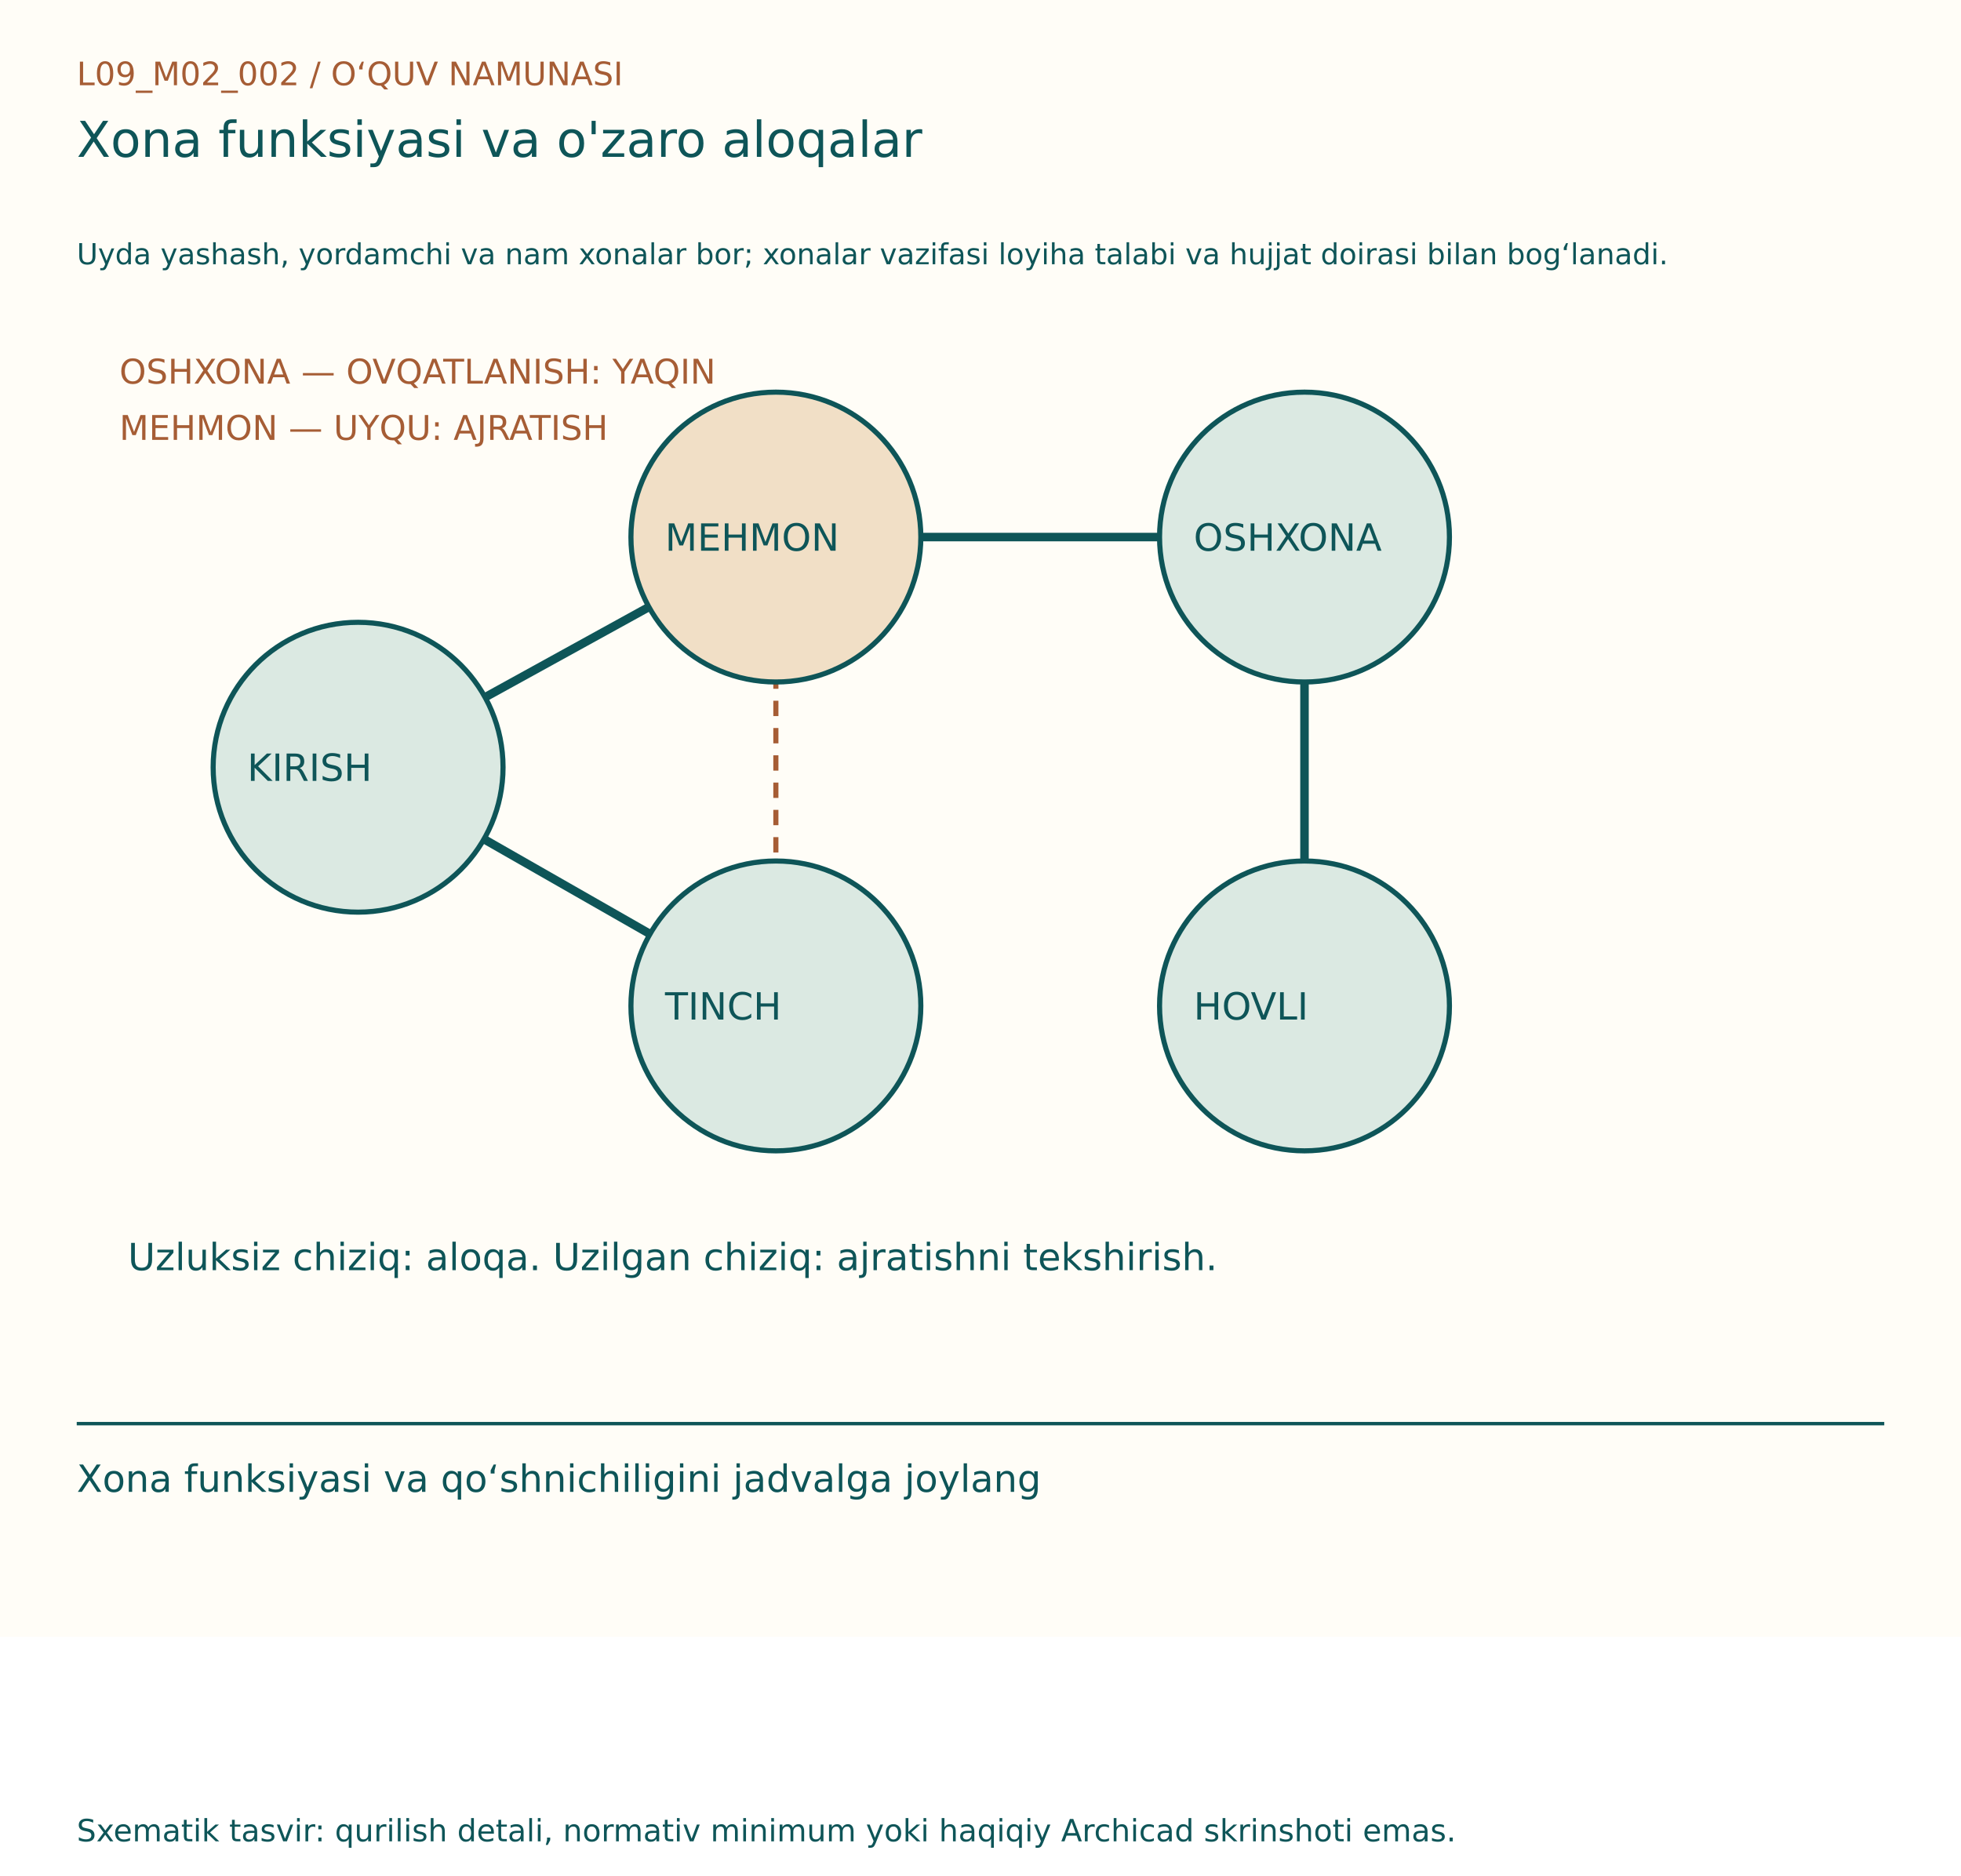
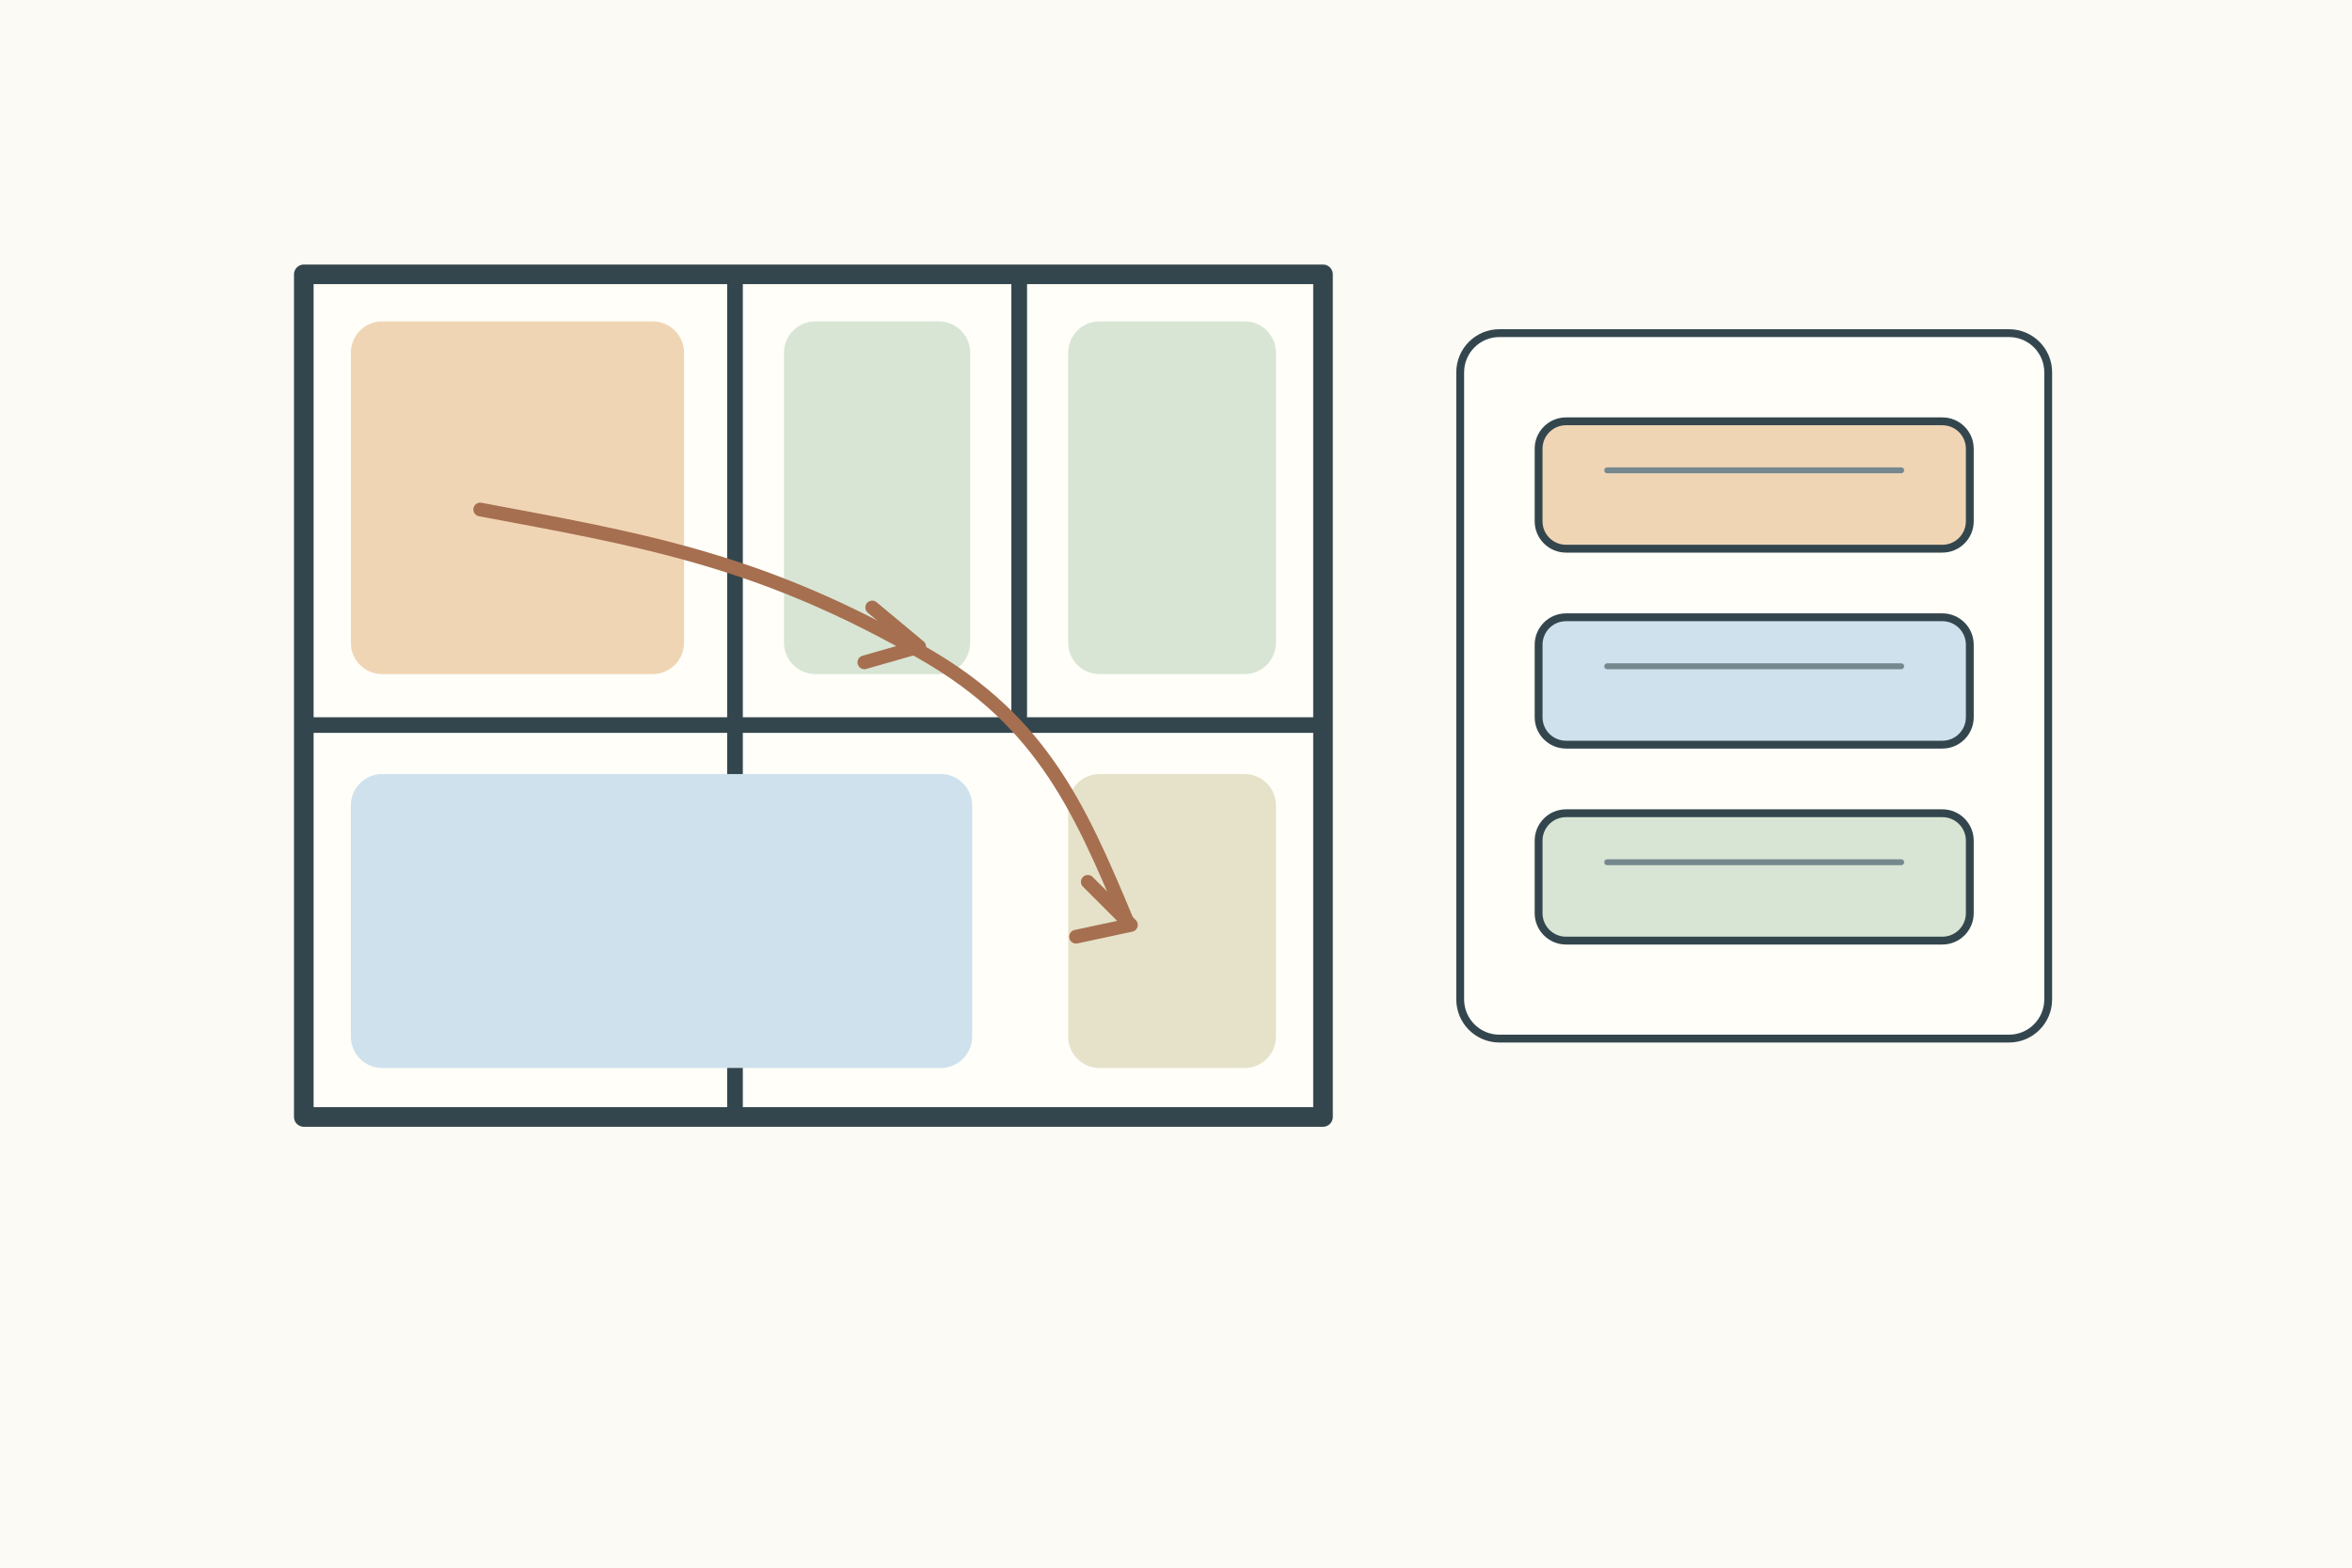
- <svg xmlns="http://www.w3.org/2000/svg" width="1150" height="1100" viewBox="0 0 1150 1100">
-   <rect width="1150" height="960" fill="#FFFDF7" />
-   <g font-family="DejaVu Sans, Segoe UI, sans-serif">
-     <text x="45" y="50" font-size="19" fill="#A65D35">L09_M02_002  /  O‘QUV NAMUNASI</text>
-     <text x="45" y="92" font-size="29" fill="#0E5558">Xona funksiyasi va o'zaro aloqalar</text>
-     <text x="45" y="155" font-size="17" fill="#0E5558">Uyda yashash, yordamchi va nam xonalar bor; xonalar vazifasi loyiha talabi va hujjat doirasi bilan bog‘lanadi.</text>
-     <g transform="translate(0,80)">
-       <line x1="210" y1="370" x2="455" y2="235" stroke="#0E5558" stroke-width="5" />
-       <line x1="210" y1="370" x2="455" y2="510" stroke="#0E5558" stroke-width="5" />
-       <line x1="455" y1="235" x2="765" y2="235" stroke="#0E5558" stroke-width="5" />
-       <line x1="765" y1="235" x2="765" y2="510" stroke="#0E5558" stroke-width="5" />
-       <line x1="455" y1="235" x2="455" y2="510" stroke="#A65D35" stroke-width="3" stroke-dasharray="9 7" />
-       <circle cx="210" cy="370" r="85" fill="#DBE9E2" stroke="#0E5558" stroke-width="3" />
-       <text x="145" y="378" font-size="22" fill="#0E5558">KIRISH</text>
-       <circle cx="455" cy="235" r="85" fill="#F1DFC6" stroke="#0E5558" stroke-width="3" />
-       <text x="390" y="243" font-size="22" fill="#0E5558">MEHMON</text>
-       <circle cx="455" cy="510" r="85" fill="#DBE9E2" stroke="#0E5558" stroke-width="3" />
-       <text x="390" y="518" font-size="22" fill="#0E5558">TINCH</text>
-       <circle cx="765" cy="235" r="85" fill="#DBE9E2" stroke="#0E5558" stroke-width="3" />
-       <text x="700" y="243" font-size="22" fill="#0E5558">OSHXONA</text>
-       <circle cx="765" cy="510" r="85" fill="#DBE9E2" stroke="#0E5558" stroke-width="3" />
-       <text x="700" y="518" font-size="22" fill="#0E5558">HOVLI</text>
-       <text x="75" y="665" font-size="22" fill="#0E5558">Uzluksiz chiziq: aloqa. Uzilgan chiziq: ajratishni tekshirish.</text>
-       <text x="70" y="145" font-size="20" fill="#A65D35">OSHXONA — OVQATLANISH: YAQIN</text>
-       <text x="70" y="178" font-size="20" fill="#A65D35">MEHMON — UYQU: AJRATISH</text>
+ <svg xmlns="http://www.w3.org/2000/svg" width="1200" height="800">
+   <rect width="1200" height="800" fill="#fbfaf4" />
+   <g stroke="#34464d" stroke-width="4" fill="none" stroke-linecap="round" stroke-linejoin="round">
+     <g transform="translate(155 140)">
+       <g>
+         <rect x="0" y="0" width="520" height="430" fill="#fffef9" stroke-width="10" />
+         <path d="M220 0v430M0 230h520M365 0v230" stroke-width="8" />
+         <rect x="24" y="24" width="170" height="180" rx="16" fill="#f0d5b5" stroke="none" />
+         <rect x="245" y="24" width="95" height="180" rx="16" fill="#d8e5d4" stroke="none" />
+         <rect x="390" y="24" width="106" height="180" rx="16" fill="#d8e5d4" stroke="none" />
+         <rect x="24" y="255" width="317" height="150" rx="16" fill="#cfe1ed" stroke="none" />
+         <rect x="390" y="255" width="106" height="150" rx="16" fill="#e5e2c9" stroke="none" />
+       </g>
+       <path d="M90 120c80 15 140 25 220 70M310 190c65 35 85 80 110 140" stroke="#a66f50" stroke-width="7" />
+       <path d="M290 170l24 20-28 8M400 310l22 22-28 6" fill="none" stroke="#a66f50" stroke-width="7" />
+       <g transform="translate(590 30)">
+         <rect width="300" height="360" rx="20" fill="#fffef9" />
+         <rect x="40" y="45" width="220" height="65" rx="14" fill="#f0d5b5" />
+         <rect x="40" y="145" width="220" height="65" rx="14" fill="#cfe1ed" />
+         <rect x="40" y="245" width="220" height="65" rx="14" fill="#d8e5d4" />
+         <path d="M75 70h150M75 170h150M75 270h150" stroke="#75888d" stroke-width="3" />
+       </g>
    </g>
-     <line x1="45" y1="835" x2="1105" y2="835" stroke="#0E5558" stroke-width="2" />
-     <text x="45" y="875" font-size="22" fill="#0E5558">Xona funksiyasi va qo‘shnichiligini jadvalga joylang</text>
-     <text x="45" y="1080" font-size="18" fill="#0E5558">Sxematik tasvir: qurilish detali, normativ minimum yoki haqiqiy Archicad skrinshoti emas.</text>
  </g>
</svg>
